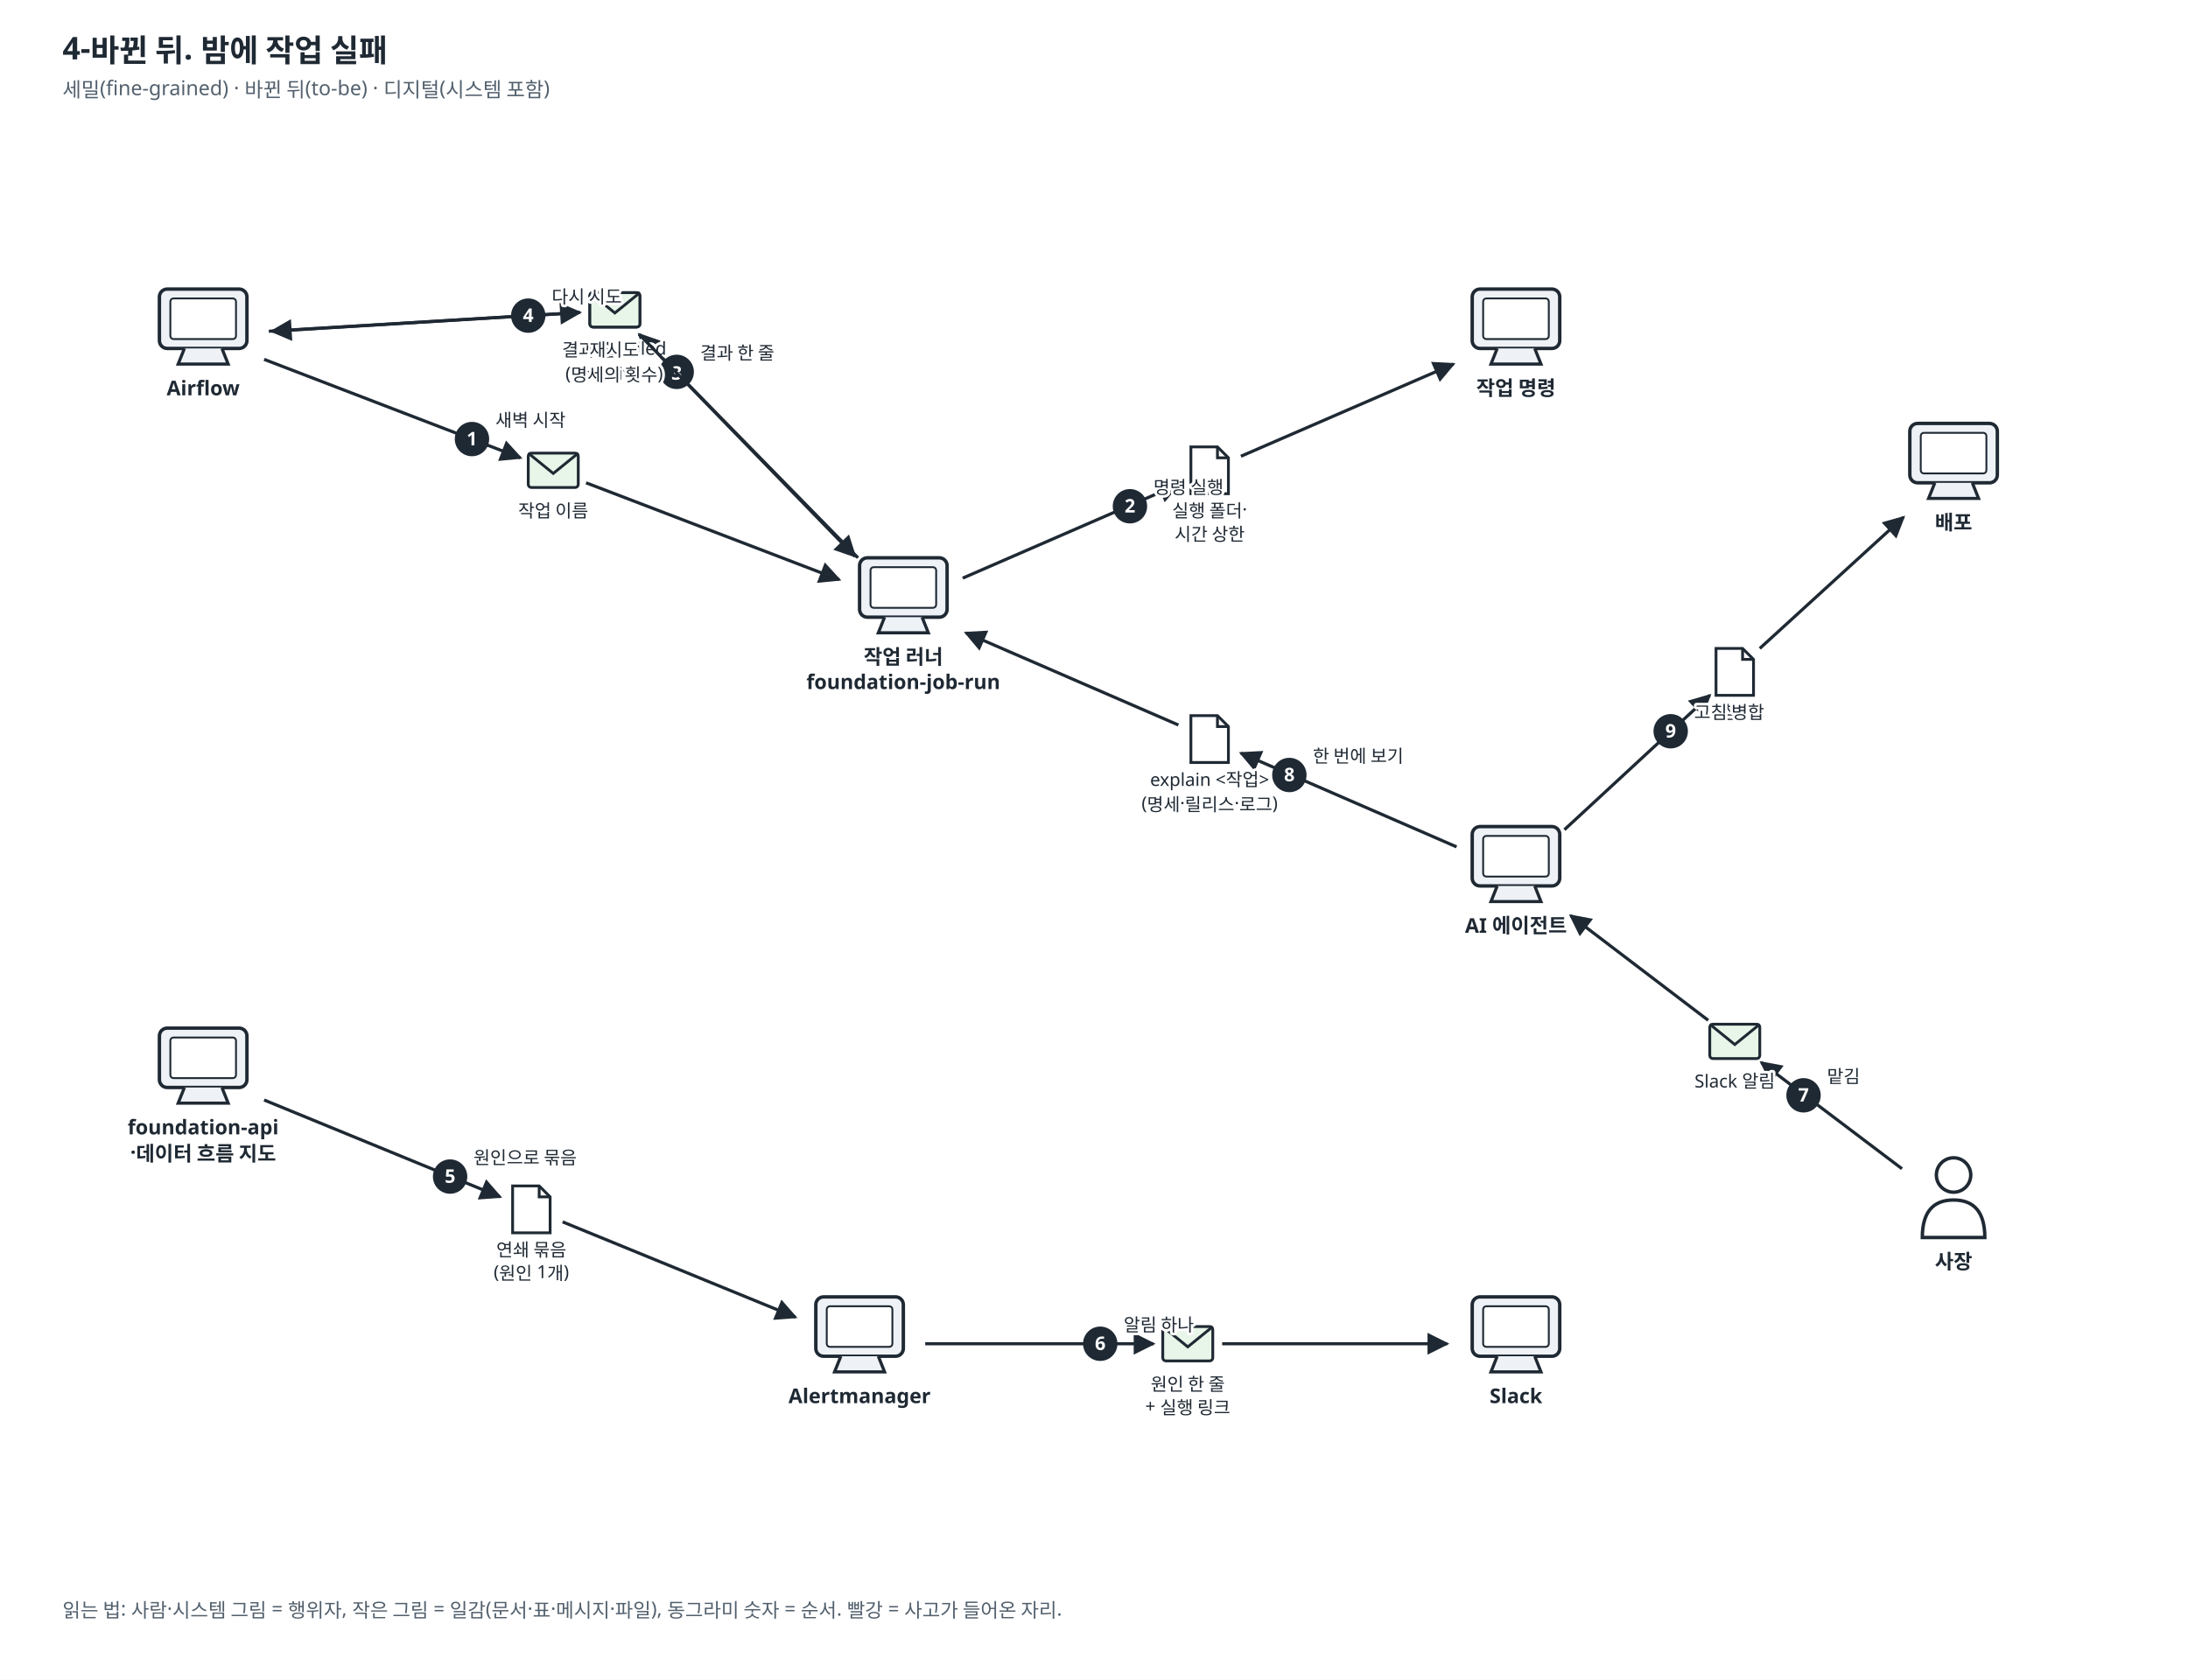
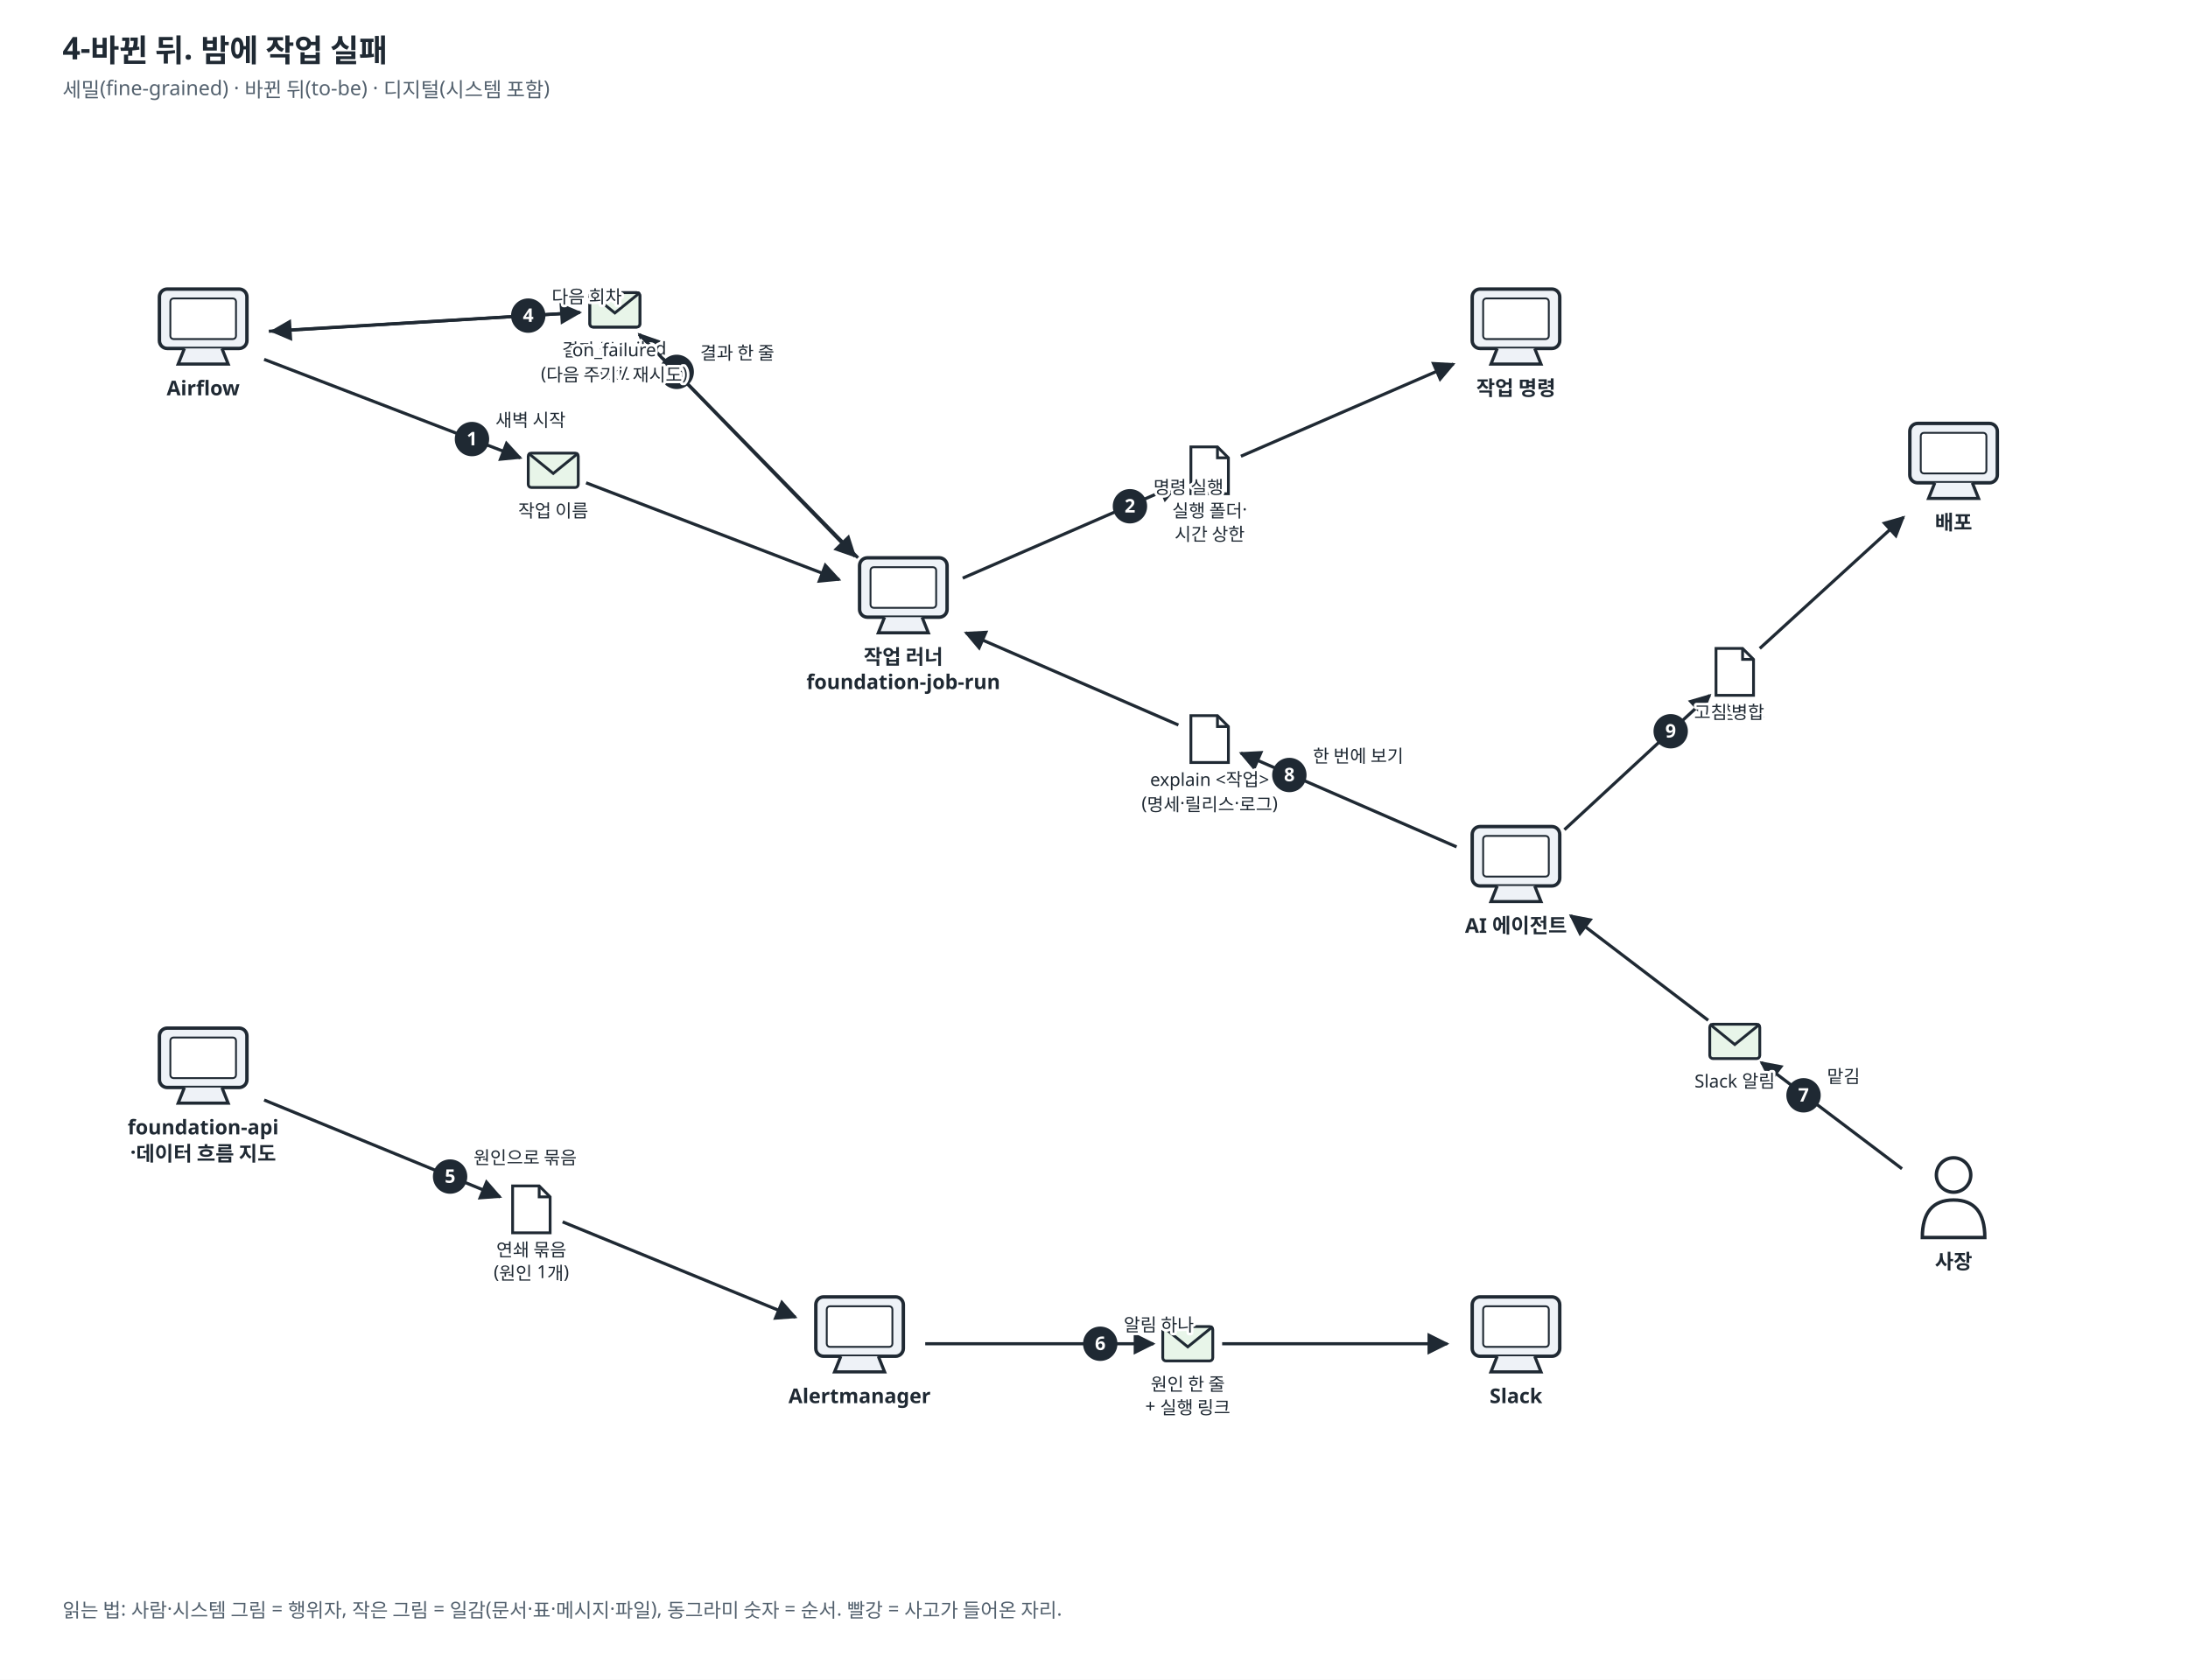
<svg xmlns="http://www.w3.org/2000/svg" viewBox="0 0 1400 1075" width="1400" height="1075" font-family="Pretendard, 'Noto Sans KR', 'Malgun Gothic', 'Apple SD Gothic Neo', sans-serif" role="img" aria-labelledby="t">
  <defs>
    <marker id="arr" viewBox="0 0 10 10" refX="9" refY="5" markerWidth="7" markerHeight="7" orient="auto-start-reverse">
      <path d="M0 0 L10 5 L0 10 z" fill="#1f2933" />
    </marker>
    <marker id="arrRed" viewBox="0 0 10 10" refX="9" refY="5" markerWidth="7" markerHeight="7" orient="auto-start-reverse">
      <path d="M0 0 L10 5 L0 10 z" fill="#c62828" />
    </marker>
  </defs>
  <rect width="100%" height="100%" fill="#ffffff" />
  <text x="40" y="38" font-size="20" font-weight="bold" fill="#1f2933" text-anchor="start" stroke="#ffffff" stroke-width="3.5" paint-order="stroke" stroke-linejoin="round">4-바뀐 뒤. 밤에 작업 실패</text>
  <text x="40" y="62" font-size="13" font-weight="normal" fill="#52606d" text-anchor="start" stroke="#ffffff" stroke-width="3.5" paint-order="stroke" stroke-linejoin="round">세밀(fine-grained) · 바뀐 뒤(to-be) · 디지털(시스템 포함)</text>
  <rect x="102" y="185" width="56" height="38" rx="5" fill="#eef2f7" stroke="#1f2933" stroke-width="2.2" />
  <rect x="109" y="191" width="42" height="26" rx="2" fill="#fff" stroke="#1f2933" stroke-width="1.2" />
  <path d="M118 223 L114 233 L146 233 L142 223" fill="#eef2f7" stroke="#1f2933" stroke-width="2" />
  <rect x="550.0" y="357.0" width="56" height="38" rx="5" fill="#eef2f7" stroke="#1f2933" stroke-width="2.2" />
  <rect x="557.0" y="363.0" width="42" height="26" rx="2" fill="#fff" stroke="#1f2933" stroke-width="1.2" />
  <path d="M566.0 395.0 L562.0 405.0 L594.0 405.0 L590.0 395.0" fill="#eef2f7" stroke="#1f2933" stroke-width="2" />
  <rect x="942" y="185" width="56" height="38" rx="5" fill="#eef2f7" stroke="#1f2933" stroke-width="2.2" />
  <rect x="949" y="191" width="42" height="26" rx="2" fill="#fff" stroke="#1f2933" stroke-width="1.2" />
  <path d="M958 223 L954 233 L986 233 L982 223" fill="#eef2f7" stroke="#1f2933" stroke-width="2" />
  <rect x="102" y="658.0" width="56" height="38" rx="5" fill="#eef2f7" stroke="#1f2933" stroke-width="2.2" />
  <rect x="109" y="664.0" width="42" height="26" rx="2" fill="#fff" stroke="#1f2933" stroke-width="1.2" />
  <path d="M118 696.0 L114 706.0 L146 706.0 L142 696.0" fill="#eef2f7" stroke="#1f2933" stroke-width="2" />
  <rect x="522.0" y="830" width="56" height="38" rx="5" fill="#eef2f7" stroke="#1f2933" stroke-width="2.2" />
  <rect x="529.0" y="836" width="42" height="26" rx="2" fill="#fff" stroke="#1f2933" stroke-width="1.2" />
  <path d="M538.0 868 L534.0 878 L566.0 878 L562.0 868" fill="#eef2f7" stroke="#1f2933" stroke-width="2" />
  <rect x="942" y="830" width="56" height="38" rx="5" fill="#eef2f7" stroke="#1f2933" stroke-width="2.2" />
  <rect x="949" y="836" width="42" height="26" rx="2" fill="#fff" stroke="#1f2933" stroke-width="1.2" />
  <path d="M958 868 L954 878 L986 878 L982 868" fill="#eef2f7" stroke="#1f2933" stroke-width="2" />
  <circle cx="1250" cy="752.0" r="11" fill="#fff" stroke="#1f2933" stroke-width="2.2" />
  <path d="M1230 792.0 Q1230 768.0 1250 768.0 Q1270 768.0 1270 792.0 Z" fill="#fff" stroke="#1f2933" stroke-width="2.2" />
  <rect x="942" y="529.0" width="56" height="38" rx="5" fill="#eef2f7" stroke="#1f2933" stroke-width="2.2" />
  <rect x="949" y="535.0" width="42" height="26" rx="2" fill="#fff" stroke="#1f2933" stroke-width="1.2" />
  <path d="M958 567.0 L954 577.0 L986 577.0 L982 567.0" fill="#eef2f7" stroke="#1f2933" stroke-width="2" />
  <rect x="1222" y="271.0" width="56" height="38" rx="5" fill="#eef2f7" stroke="#1f2933" stroke-width="2.2" />
  <rect x="1229" y="277.0" width="42" height="26" rx="2" fill="#fff" stroke="#1f2933" stroke-width="1.2" />
  <path d="M1238 309.0 L1234 319.0 L1266 319.0 L1262 309.0" fill="#eef2f7" stroke="#1f2933" stroke-width="2" />
  <line x1="169" y1="230" x2="333" y2="293" stroke="#1f2933" stroke-width="2" marker-end="url(#arr)" />
  <line x1="375" y1="309" x2="537" y2="371" stroke="#1f2933" stroke-width="2" marker-end="url(#arr)" />
  <rect x="338.0" y="290.0" width="32" height="22" rx="2" fill="#e8f5e9" stroke="#1f2933" stroke-width="1.8" />
  <path d="M338.0 290.0 L354.0 303.0 L370.0 290.0" fill="none" stroke="#1f2933" stroke-width="1.8" />
  <text x="354" y="331" font-size="11.5" font-weight="normal" fill="#1f2933" text-anchor="middle" stroke="#ffffff" stroke-width="3.5" paint-order="stroke" stroke-linejoin="round">작업 이름</text>
  <circle cx="302" cy="281" r="11" fill="#1f2933" />
  <text x="302" y="285" font-size="12" font-weight="bold" fill="#fff" text-anchor="middle">1</text>
  <text x="317" y="273" font-size="11.5" font-weight="normal" fill="#1f2933" text-anchor="start" stroke="#ffffff" stroke-width="3.5" paint-order="stroke" stroke-linejoin="round">새벽 시작</text>
  <line x1="616" y1="370" x2="754" y2="310" stroke="#1f2933" stroke-width="2" marker-end="url(#arr)" />
  <line x1="794" y1="292" x2="930" y2="233" stroke="#1f2933" stroke-width="2" marker-end="url(#arr)" />
  <path d="M762.0 286.0 L779.0 286.0 L786.0 293.0 L786.0 316.0 L762.0 316.0 Z" fill="#fff" stroke="#1f2933" stroke-width="1.8" />
  <path d="M779.0 286.0 L779.0 293.0 L786.0 293.0" fill="none" stroke="#1f2933" stroke-width="1.8" />
  <text x="774" y="331" font-size="11.5" font-weight="normal" fill="#1f2933" text-anchor="middle" stroke="#ffffff" stroke-width="3.5" paint-order="stroke" stroke-linejoin="round">실행 폴더·</text>
  <text x="774" y="346" font-size="11.5" font-weight="normal" fill="#1f2933" text-anchor="middle" stroke="#ffffff" stroke-width="3.5" paint-order="stroke" stroke-linejoin="round">시간 상한</text>
  <circle cx="723" cy="324" r="11" fill="#1f2933" />
  <text x="723" y="328" font-size="12" font-weight="bold" fill="#fff" text-anchor="middle">2</text>
  <text x="738" y="316" font-size="11.5" font-weight="normal" fill="#1f2933" text-anchor="start" stroke="#ffffff" stroke-width="3.5" paint-order="stroke" stroke-linejoin="round">명령 실행</text>
  <line x1="549" y1="357" x2="409" y2="214" stroke="#1f2933" stroke-width="2" marker-end="url(#arr)" />
  <line x1="371" y1="200" x2="174" y2="212" stroke="#1f2933" stroke-width="2" marker-end="url(#arr)" />
  <rect x="377.426" y="187.308" width="32" height="22" rx="2" fill="#e8f5e9" stroke="#1f2933" stroke-width="1.8" />
  <path d="M377.426 187.308 L393.426 200.308 L409.426 187.308" fill="none" stroke="#1f2933" stroke-width="1.8" />
  <text x="393" y="228" font-size="11.5" font-weight="normal" fill="#1f2933" text-anchor="middle" stroke="#ffffff" stroke-width="3.5" paint-order="stroke" stroke-linejoin="round">결과 줄 failed</text>
  <text x="393" y="243" font-size="11.5" font-weight="normal" fill="#1f2933" text-anchor="middle" stroke="#ffffff" stroke-width="3.5" paint-order="stroke" stroke-linejoin="round">= exit 1</text>
  <circle cx="433" cy="238" r="11" fill="#1f2933" />
  <text x="433" y="243" font-size="12" font-weight="bold" fill="#fff" text-anchor="middle">3</text>
  <text x="448" y="230" font-size="11.5" font-weight="normal" fill="#1f2933" text-anchor="start" stroke="#ffffff" stroke-width="3.5" paint-order="stroke" stroke-linejoin="round">결과 한 줄</text>
  <line x1="172" y1="212" x2="371" y2="200" stroke="#1f2933" stroke-width="2" marker-end="url(#arr)" />
  <line x1="409" y1="214" x2="547" y2="356" stroke="#1f2933" stroke-width="2" marker-end="url(#arr)" />
  <rect x="377.426" y="187.308" width="32" height="22" rx="2" fill="#e8f5e9" stroke="#1f2933" stroke-width="1.8" />
  <path d="M377.426 187.308 L393.426 200.308 L409.426 187.308" fill="none" stroke="#1f2933" stroke-width="1.8" />
-   <text x="393" y="228" font-size="11.5" font-weight="normal" fill="#1f2933" text-anchor="middle" stroke="#ffffff" stroke-width="3.5" paint-order="stroke" stroke-linejoin="round">재시도</text>
-   <text x="393" y="243" font-size="11.5" font-weight="normal" fill="#1f2933" text-anchor="middle" stroke="#ffffff" stroke-width="3.5" paint-order="stroke" stroke-linejoin="round">(명세의 횟수)</text>
+   <text x="393" y="228" font-size="11.5" font-weight="normal" fill="#1f2933" text-anchor="middle" stroke="#ffffff" stroke-width="3.5" paint-order="stroke" stroke-linejoin="round">on_failure</text>
+   <text x="393" y="243" font-size="11.5" font-weight="normal" fill="#1f2933" text-anchor="middle" stroke="#ffffff" stroke-width="3.5" paint-order="stroke" stroke-linejoin="round">(다음 주기 / 재시도)</text>
  <circle cx="338" cy="202" r="11" fill="#1f2933" />
  <text x="338" y="206" font-size="12" font-weight="bold" fill="#fff" text-anchor="middle">4</text>
-   <text x="353" y="194" font-size="11.5" font-weight="normal" fill="#1f2933" text-anchor="start" stroke="#ffffff" stroke-width="3.5" paint-order="stroke" stroke-linejoin="round">다시 시도</text>
+   <text x="353" y="194" font-size="11.5" font-weight="normal" fill="#1f2933" text-anchor="start" stroke="#ffffff" stroke-width="3.5" paint-order="stroke" stroke-linejoin="round">다음 회차</text>
  <line x1="169" y1="704" x2="320" y2="766" stroke="#1f2933" stroke-width="2" marker-end="url(#arr)" />
  <line x1="360" y1="782" x2="509" y2="843" stroke="#1f2933" stroke-width="2" marker-end="url(#arr)" />
  <path d="M328.0 759.0 L345.0 759.0 L352.0 766.0 L352.0 789.0 L328.0 789.0 Z" fill="#fff" stroke="#1f2933" stroke-width="1.8" />
  <path d="M345.0 759.0 L345.0 766.0 L352.0 766.0" fill="none" stroke="#1f2933" stroke-width="1.8" />
  <text x="340" y="804" font-size="11.5" font-weight="normal" fill="#1f2933" text-anchor="middle" stroke="#ffffff" stroke-width="3.5" paint-order="stroke" stroke-linejoin="round">연쇄 묶음</text>
  <text x="340" y="818" font-size="11.5" font-weight="normal" fill="#1f2933" text-anchor="middle" stroke="#ffffff" stroke-width="3.5" paint-order="stroke" stroke-linejoin="round">(원인 1개)</text>
  <circle cx="288" cy="753" r="11" fill="#1f2933" />
  <text x="288" y="757" font-size="12" font-weight="bold" fill="#fff" text-anchor="middle">5</text>
  <text x="303" y="745" font-size="11.5" font-weight="normal" fill="#1f2933" text-anchor="start" stroke="#ffffff" stroke-width="3.5" paint-order="stroke" stroke-linejoin="round">원인으로 묶음</text>
  <line x1="592" y1="860" x2="738" y2="860" stroke="#1f2933" stroke-width="2" marker-end="url(#arr)" />
  <line x1="782" y1="860" x2="926" y2="860" stroke="#1f2933" stroke-width="2" marker-end="url(#arr)" />
  <rect x="744.0" y="849.0" width="32" height="22" rx="2" fill="#e8f5e9" stroke="#1f2933" stroke-width="1.8" />
  <path d="M744.0 849.0 L760.0 862.0 L776.0 849.0" fill="none" stroke="#1f2933" stroke-width="1.8" />
  <text x="760" y="890" font-size="11.5" font-weight="normal" fill="#1f2933" text-anchor="middle" stroke="#ffffff" stroke-width="3.5" paint-order="stroke" stroke-linejoin="round">원인 한 줄</text>
  <text x="760" y="904" font-size="11.5" font-weight="normal" fill="#1f2933" text-anchor="middle" stroke="#ffffff" stroke-width="3.5" paint-order="stroke" stroke-linejoin="round">+ 실행 링크</text>
  <circle cx="704" cy="860" r="11" fill="#1f2933" />
  <text x="704" y="864" font-size="12" font-weight="bold" fill="#fff" text-anchor="middle">6</text>
  <text x="719" y="852" font-size="11.5" font-weight="normal" fill="#1f2933" text-anchor="start" stroke="#ffffff" stroke-width="3.5" paint-order="stroke" stroke-linejoin="round">알림 하나</text>
  <line x1="1217" y1="748" x2="1127" y2="680" stroke="#1f2933" stroke-width="2" marker-end="url(#arr)" />
  <line x1="1093" y1="653" x2="1005" y2="586" stroke="#1f2933" stroke-width="2" marker-end="url(#arr)" />
  <rect x="1094.0" y="655.5" width="32" height="22" rx="2" fill="#e8f5e9" stroke="#1f2933" stroke-width="1.8" />
  <path d="M1094.0 655.5 L1110.0 668.5 L1126.0 655.5" fill="none" stroke="#1f2933" stroke-width="1.8" />
  <text x="1110" y="696" font-size="11.5" font-weight="normal" fill="#1f2933" text-anchor="middle" stroke="#ffffff" stroke-width="3.5" paint-order="stroke" stroke-linejoin="round">Slack 알림</text>
  <circle cx="1154" cy="701" r="11" fill="#1f2933" />
  <text x="1154" y="705" font-size="12" font-weight="bold" fill="#fff" text-anchor="middle">7</text>
  <text x="1169" y="693" font-size="11.5" font-weight="normal" fill="#1f2933" text-anchor="start" stroke="#ffffff" stroke-width="3.5" paint-order="stroke" stroke-linejoin="round">맡김</text>
  <line x1="932" y1="542" x2="794" y2="482" stroke="#1f2933" stroke-width="2" marker-end="url(#arr)" />
  <line x1="754" y1="464" x2="618" y2="405" stroke="#1f2933" stroke-width="2" marker-end="url(#arr)" />
  <path d="M762.0 458.0 L779.0 458.0 L786.0 465.0 L786.0 488.0 L762.0 488.0 Z" fill="#fff" stroke="#1f2933" stroke-width="1.8" />
  <path d="M779.0 458.0 L779.0 465.0 L786.0 465.0" fill="none" stroke="#1f2933" stroke-width="1.8" />
  <text x="774" y="503" font-size="11.5" font-weight="normal" fill="#1f2933" text-anchor="middle" stroke="#ffffff" stroke-width="3.5" paint-order="stroke" stroke-linejoin="round">explain &lt;작업&gt;</text>
  <text x="774" y="518" font-size="11.5" font-weight="normal" fill="#1f2933" text-anchor="middle" stroke="#ffffff" stroke-width="3.5" paint-order="stroke" stroke-linejoin="round">(명세·릴리스·로그)</text>
  <circle cx="825" cy="496" r="11" fill="#1f2933" />
  <text x="825" y="500" font-size="12" font-weight="bold" fill="#fff" text-anchor="middle">8</text>
  <text x="840" y="488" font-size="11.5" font-weight="normal" fill="#1f2933" text-anchor="start" stroke="#ffffff" stroke-width="3.5" paint-order="stroke" stroke-linejoin="round">한 번에 보기</text>
  <line x1="1001" y1="531" x2="1094" y2="445" stroke="#1f2933" stroke-width="2" marker-end="url(#arr)" />
  <line x1="1126" y1="415" x2="1218" y2="331" stroke="#1f2933" stroke-width="2" marker-end="url(#arr)" />
  <path d="M1098.0 415.0 L1115.0 415.0 L1122.0 422.0 L1122.0 445.0 L1098.0 445.0 Z" fill="#fff" stroke="#1f2933" stroke-width="1.8" />
  <path d="M1115.0 415.0 L1115.0 422.0 L1122.0 422.0" fill="none" stroke="#1f2933" stroke-width="1.8" />
  <text x="1110" y="460" font-size="11.5" font-weight="normal" fill="#1f2933" text-anchor="middle" stroke="#ffffff" stroke-width="3.5" paint-order="stroke" stroke-linejoin="round">고침 PR</text>
  <circle cx="1069" cy="468" r="11" fill="#1f2933" />
  <text x="1069" y="472" font-size="12" font-weight="bold" fill="#fff" text-anchor="middle">9</text>
  <text x="1084" y="460" font-size="11.5" font-weight="normal" fill="#1f2933" text-anchor="start" stroke="#ffffff" stroke-width="3.5" paint-order="stroke" stroke-linejoin="round">고침 병합</text>
  <text x="130" y="253" font-size="13" font-weight="bold" fill="#1f2933" text-anchor="middle" stroke="#ffffff" stroke-width="3.5" paint-order="stroke" stroke-linejoin="round">Airflow</text>
  <text x="578" y="425" font-size="13" font-weight="bold" fill="#1f2933" text-anchor="middle" stroke="#ffffff" stroke-width="3.5" paint-order="stroke" stroke-linejoin="round">작업 러너</text>
  <text x="578" y="441" font-size="13" font-weight="bold" fill="#1f2933" text-anchor="middle" stroke="#ffffff" stroke-width="3.5" paint-order="stroke" stroke-linejoin="round">foundation-job-run</text>
  <text x="970" y="253" font-size="13" font-weight="bold" fill="#1f2933" text-anchor="middle" stroke="#ffffff" stroke-width="3.5" paint-order="stroke" stroke-linejoin="round">작업 명령</text>
  <text x="130" y="726" font-size="13" font-weight="bold" fill="#1f2933" text-anchor="middle" stroke="#ffffff" stroke-width="3.5" paint-order="stroke" stroke-linejoin="round">foundation-api</text>
  <text x="130" y="742" font-size="13" font-weight="bold" fill="#1f2933" text-anchor="middle" stroke="#ffffff" stroke-width="3.5" paint-order="stroke" stroke-linejoin="round">·데이터 흐름 지도</text>
  <text x="550" y="898" font-size="13" font-weight="bold" fill="#1f2933" text-anchor="middle" stroke="#ffffff" stroke-width="3.5" paint-order="stroke" stroke-linejoin="round">Alertmanager</text>
  <text x="970" y="898" font-size="13" font-weight="bold" fill="#1f2933" text-anchor="middle" stroke="#ffffff" stroke-width="3.5" paint-order="stroke" stroke-linejoin="round">Slack</text>
  <text x="1250" y="812" font-size="13" font-weight="bold" fill="#1f2933" text-anchor="middle" stroke="#ffffff" stroke-width="3.5" paint-order="stroke" stroke-linejoin="round">사장</text>
  <text x="970" y="597" font-size="13" font-weight="bold" fill="#1f2933" text-anchor="middle" stroke="#ffffff" stroke-width="3.5" paint-order="stroke" stroke-linejoin="round">AI 에이전트</text>
  <text x="1250" y="339" font-size="13" font-weight="bold" fill="#1f2933" text-anchor="middle" stroke="#ffffff" stroke-width="3.5" paint-order="stroke" stroke-linejoin="round">배포</text>
  <text x="40" y="1035" font-size="12.5" font-weight="normal" fill="#52606d" text-anchor="start" stroke="#ffffff" stroke-width="3.5" paint-order="stroke" stroke-linejoin="round">읽는 법: 사람·시스템 그림 = 행위자, 작은 그림 = 일감(문서·표·메시지·파일), 동그라미 숫자 = 순서. 빨강 = 사고가 들어온 자리.</text>
</svg>
